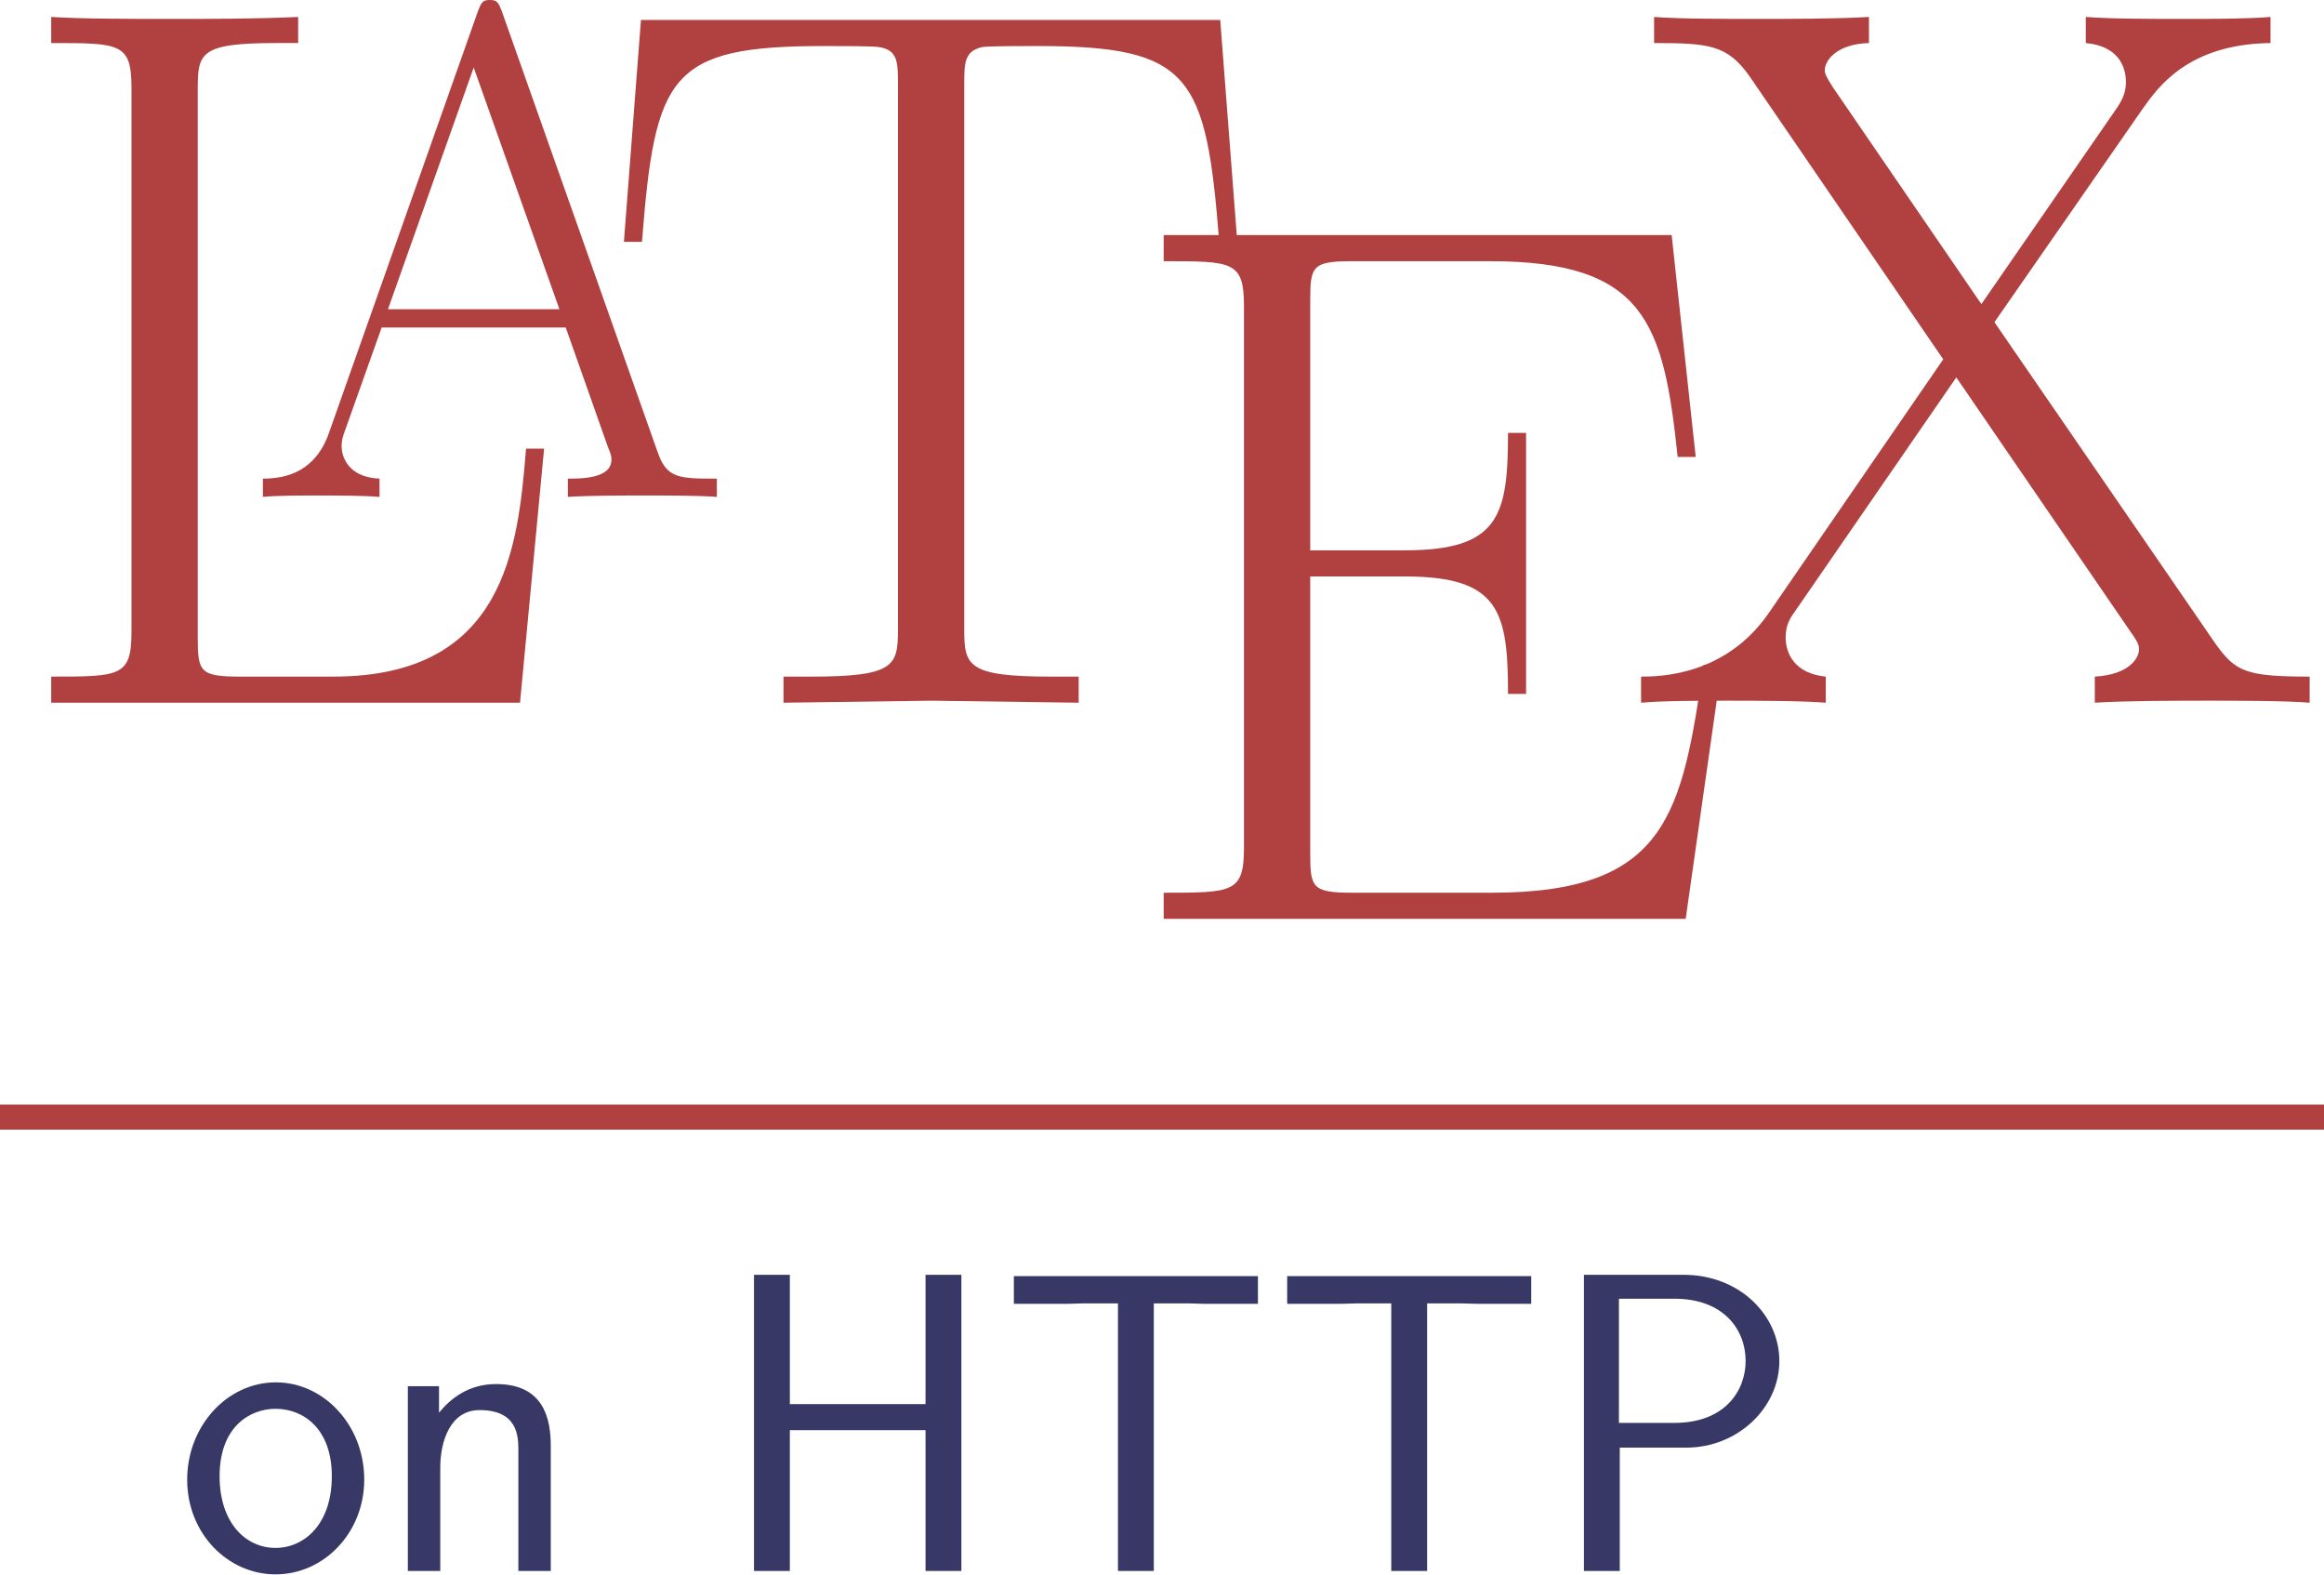
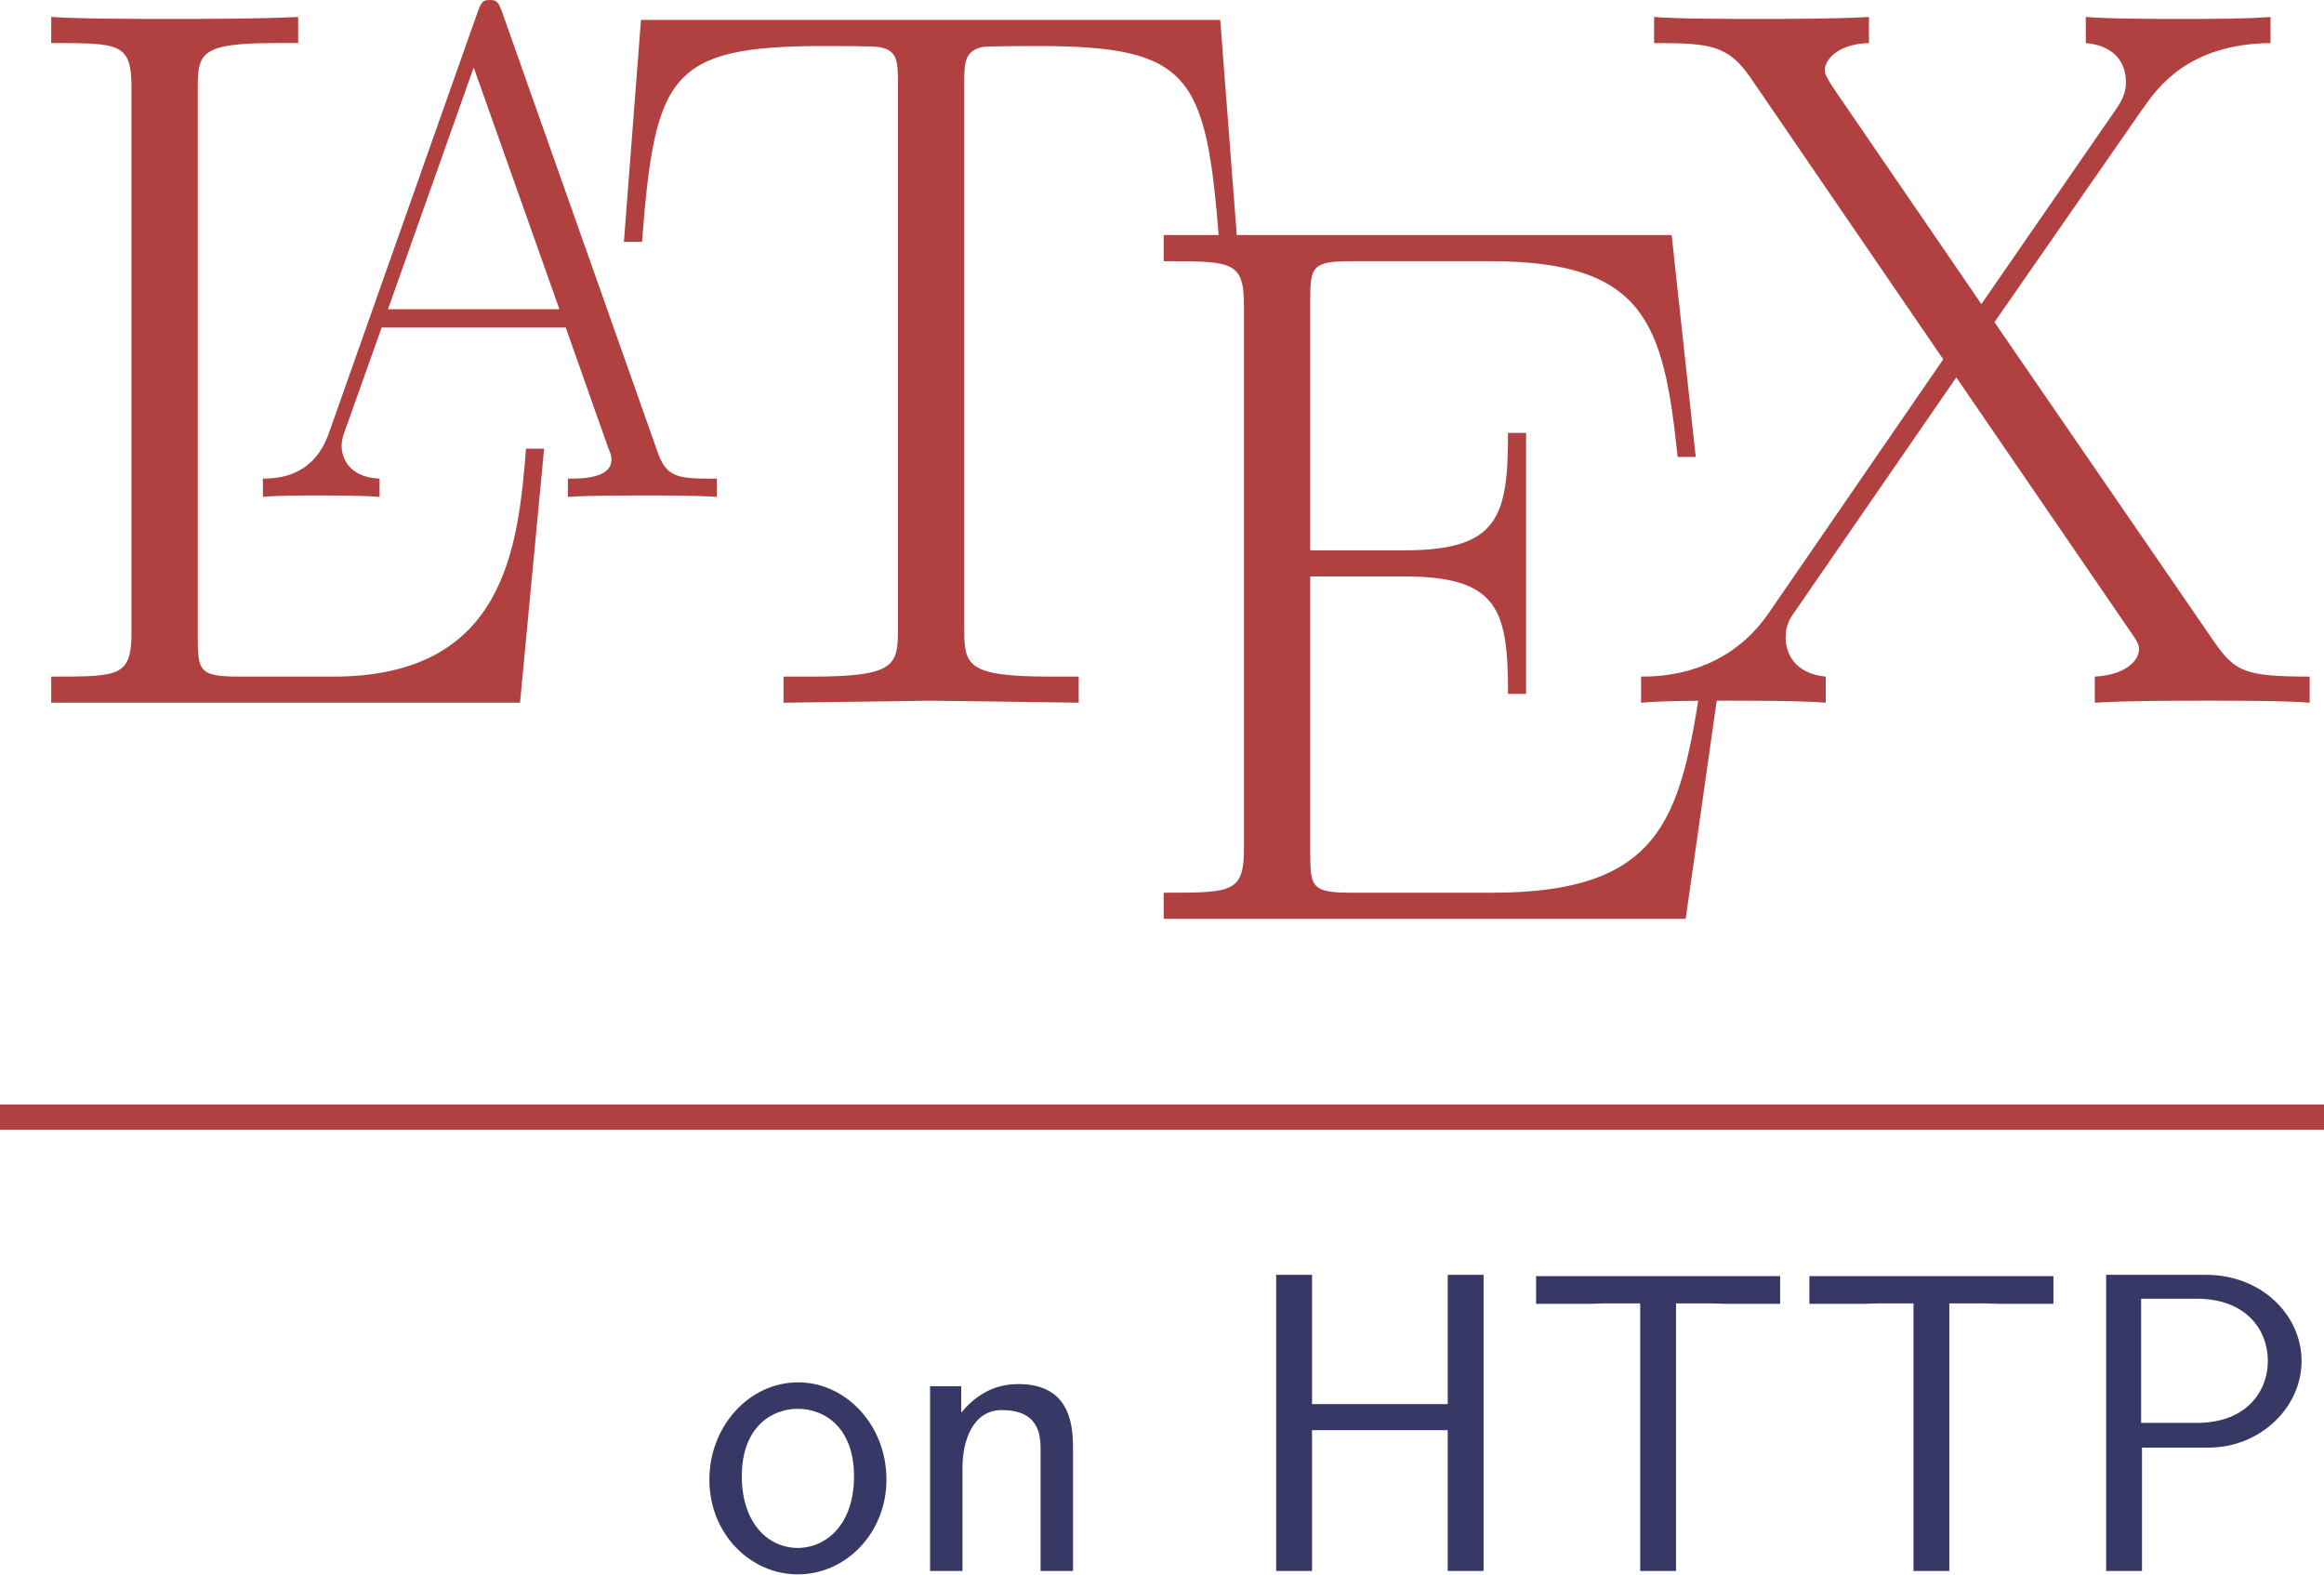
<svg xmlns="http://www.w3.org/2000/svg" xmlns:xlink="http://www.w3.org/1999/xlink" version="1.1" width="92.254pt" height="62.486pt" viewBox="-70.007 -70.671 92.254 62.486">
  <defs>
    <path id="g0-72" d="M9.722 0V-11.754H8.299V-6.622H2.913V-11.754H1.49V0H2.913V-5.589H8.299V0H9.722Z" />
    <path id="g0-80" d="M9.264-8.333C9.264-10.162 7.672-11.754 5.47-11.754H1.507V0H2.93V-4.895H5.572C7.604-4.895 9.264-6.47 9.264-8.333ZM7.926-8.333C7.926-7.181 7.13-5.877 5.098-5.877H2.896V-10.805H5.098C7.063-10.805 7.926-9.569 7.926-8.333Z" />
    <path id="g0-84" d="M10.264-10.602V-11.703H.576V-10.602H2.693C2.896-10.602 3.099-10.619 3.303-10.619H4.708V0H6.131V-10.619H7.537C7.74-10.619 7.943-10.602 8.146-10.602H10.264Z" />
    <path id="g0-110" d="M6.927 0V-4.945C6.927-6.012 6.673-7.418 4.759-7.418C3.675-7.418 2.964-6.859 2.49-6.283V-7.333H1.253V0H2.54V-4.099C2.54-5.166 2.947-6.385 4.099-6.385C5.589-6.385 5.64-5.386 5.64-4.81V0H6.927Z" />
    <path id="g0-111" d="M7.486-3.624C7.486-5.792 5.877-7.486 3.98-7.486C2.032-7.486 .457-5.741 .457-3.624C.457-1.473 2.083 .135 3.963 .135C5.894 .135 7.486-1.524 7.486-3.624ZM6.199-3.76C6.199-1.846 5.098-.915 3.963-.915C2.778-.915 1.744-1.914 1.744-3.76C1.744-5.725 2.947-6.436 3.963-6.436C5.064-6.436 6.199-5.657 6.199-3.76Z" />
    <use id="g2-69" xlink:href="#g1-69" transform="scale(1.428578)" />
    <use id="g2-76" xlink:href="#g1-76" transform="scale(1.428578)" />
    <use id="g2-84" xlink:href="#g1-84" transform="scale(1.428578)" />
    <use id="g2-88" xlink:href="#g1-88" transform="scale(1.428578)" />
    <path id="g1-65" d="M18.662 0V-.725C17.183-.725 16.681-.725 16.319-1.757L10.126-19.276C9.987-19.638 9.931-19.722 9.652-19.722S9.317-19.638 9.178-19.276L3.264-2.538C2.734-1.032 1.618-.725 .642-.725V0C1.144-.056 2.26-.056 2.79-.056C3.487-.056 4.603-.056 5.272 0V-.725C3.961-.781 3.766-1.674 3.766-2.008C3.766-2.26 3.822-2.399 3.877-2.566L5.356-6.723H12.664L14.338-1.981C14.478-1.646 14.478-1.59 14.478-1.478C14.478-.725 13.278-.725 12.748-.725V0C13.557-.056 15.008-.056 15.872-.056C16.598-.056 17.992-.056 18.662 0ZM12.413-7.448H5.607L9.01-17.044L12.413-7.448Z" />
    <path id="g1-69" d="M16.932-7.058H16.43C15.817-2.957 15.454-.725 10.544-.725H6.667C5.551-.725 5.495-.865 5.495-1.813V-9.512H8.118C10.74-9.512 10.991-8.564 10.991-6.249H11.493V-13.501H10.991C10.991-11.186 10.74-10.238 8.118-10.238H5.495V-17.183C5.495-18.132 5.551-18.271 6.667-18.271H10.489C14.812-18.271 15.315-16.542 15.705-12.832H16.207L15.538-18.997H1.423V-18.271C3.347-18.271 3.654-18.271 3.654-17.016V-1.981C3.654-.725 3.347-.725 1.423-.725V0H15.928L16.932-7.058Z" />
    <path id="g1-76" d="M15.119-7.058H14.617C14.394-4.296 14.031-.725 9.261-.725H6.667C5.551-.725 5.495-.865 5.495-1.813V-17.044C5.495-18.048 5.551-18.327 7.671-18.327H8.285V-19.052C7.141-18.997 5.802-18.997 4.659-18.997C3.794-18.997 2.232-18.997 1.423-19.052V-18.327C3.347-18.327 3.654-18.327 3.654-17.072V-1.981C3.654-.725 3.347-.725 1.423-.725V0H14.45L15.119-7.058Z" />
    <path id="g1-84" d="M17.825-12.804L17.351-18.969H1.255L.781-12.804H1.283C1.646-17.435 2.036-18.244 6.332-18.244C6.834-18.244 7.643-18.244 7.866-18.216C8.396-18.132 8.396-17.797 8.396-17.156V-2.036C8.396-1.032 8.313-.725 5.997-.725H5.216V0L9.317-.056L13.418 0V-.725H12.637C10.321-.725 10.238-1.032 10.238-2.036V-17.156C10.238-17.769 10.238-18.104 10.74-18.216C10.963-18.244 11.772-18.244 12.274-18.244C16.542-18.244 16.96-17.435 17.323-12.804H17.825Z" />
    <path id="g1-88" d="M18.941 0V-.725C17.156-.725 16.877-.865 16.319-1.646L10.182-10.572L14.31-16.514C14.729-17.1 15.566-18.299 17.853-18.327V-19.052C17.211-18.997 16.151-18.997 15.482-18.997C14.561-18.997 13.418-18.997 12.72-19.052V-18.327C13.613-18.244 13.836-17.686 13.836-17.239C13.836-16.905 13.697-16.681 13.501-16.402L9.819-11.074L5.691-17.1C5.495-17.407 5.467-17.49 5.467-17.574C5.467-17.825 5.774-18.299 6.695-18.327V-19.052C5.802-18.997 4.435-18.997 3.515-18.997C2.79-18.997 1.395-18.997 .725-19.052V-18.327C2.26-18.327 2.762-18.271 3.375-17.407L8.759-9.54L3.905-2.483C2.706-.753 .893-.725 .363-.725V0C1.004-.056 2.064-.056 2.734-.056C3.487-.056 4.798-.056 5.495 0V-.725C4.631-.809 4.38-1.367 4.38-1.813C4.38-2.176 4.519-2.371 4.659-2.566L9.122-9.038L13.976-1.953C14.199-1.646 14.199-1.562 14.199-1.478C14.199-1.255 13.948-.781 12.971-.725V0C13.864-.056 15.231-.056 16.151-.056C16.877-.056 18.271-.056 18.941 0Z" />
  </defs>
  <g id="page1">
    <g fill="#b14040">
      <use x="-70.007" y="-42.781" xlink:href="#g2-76" />
      <use x="-60.213" y="-50.949" xlink:href="#g1-65" />
      <use x="-46.356" y="-42.781" xlink:href="#g2-84" />
      <use x="-25.846" y="-34.203" xlink:href="#g2-69" />
      <use x="-5.381" y="-42.781" xlink:href="#g2-88" />
    </g>
    <rect x="-70.007" y="-26.831" height=".996" width="92.254" fill="#b14040" />
    <g fill="#383866">
-       <use x="-63.034" y="-8.32" xlink:href="#g0-111" />
-       <use x="-55.07" y="-8.32" xlink:href="#g0-110" />
-       <use x="-41.566" y="-8.32" xlink:href="#g0-72" />
-       <use x="-30.336" y="-8.32" xlink:href="#g0-84" />
-       <use x="-19.487" y="-8.32" xlink:href="#g0-84" />
-       <use x="-8.638" y="-8.32" xlink:href="#g0-80" />
+       <use x="-42.304" y="-8.32" xlink:href="#g0-111" />
+       <use x="-34.34" y="-8.32" xlink:href="#g0-110" />
+       <use x="-20.837" y="-8.32" xlink:href="#g0-72" />
+       <use x="-9.606" y="-8.32" xlink:href="#g0-84" />
+       <use x="1.243" y="-8.32" xlink:href="#g0-84" />
+       <use x="12.092" y="-8.32" xlink:href="#g0-80" />
    </g>
  </g>
</svg>
